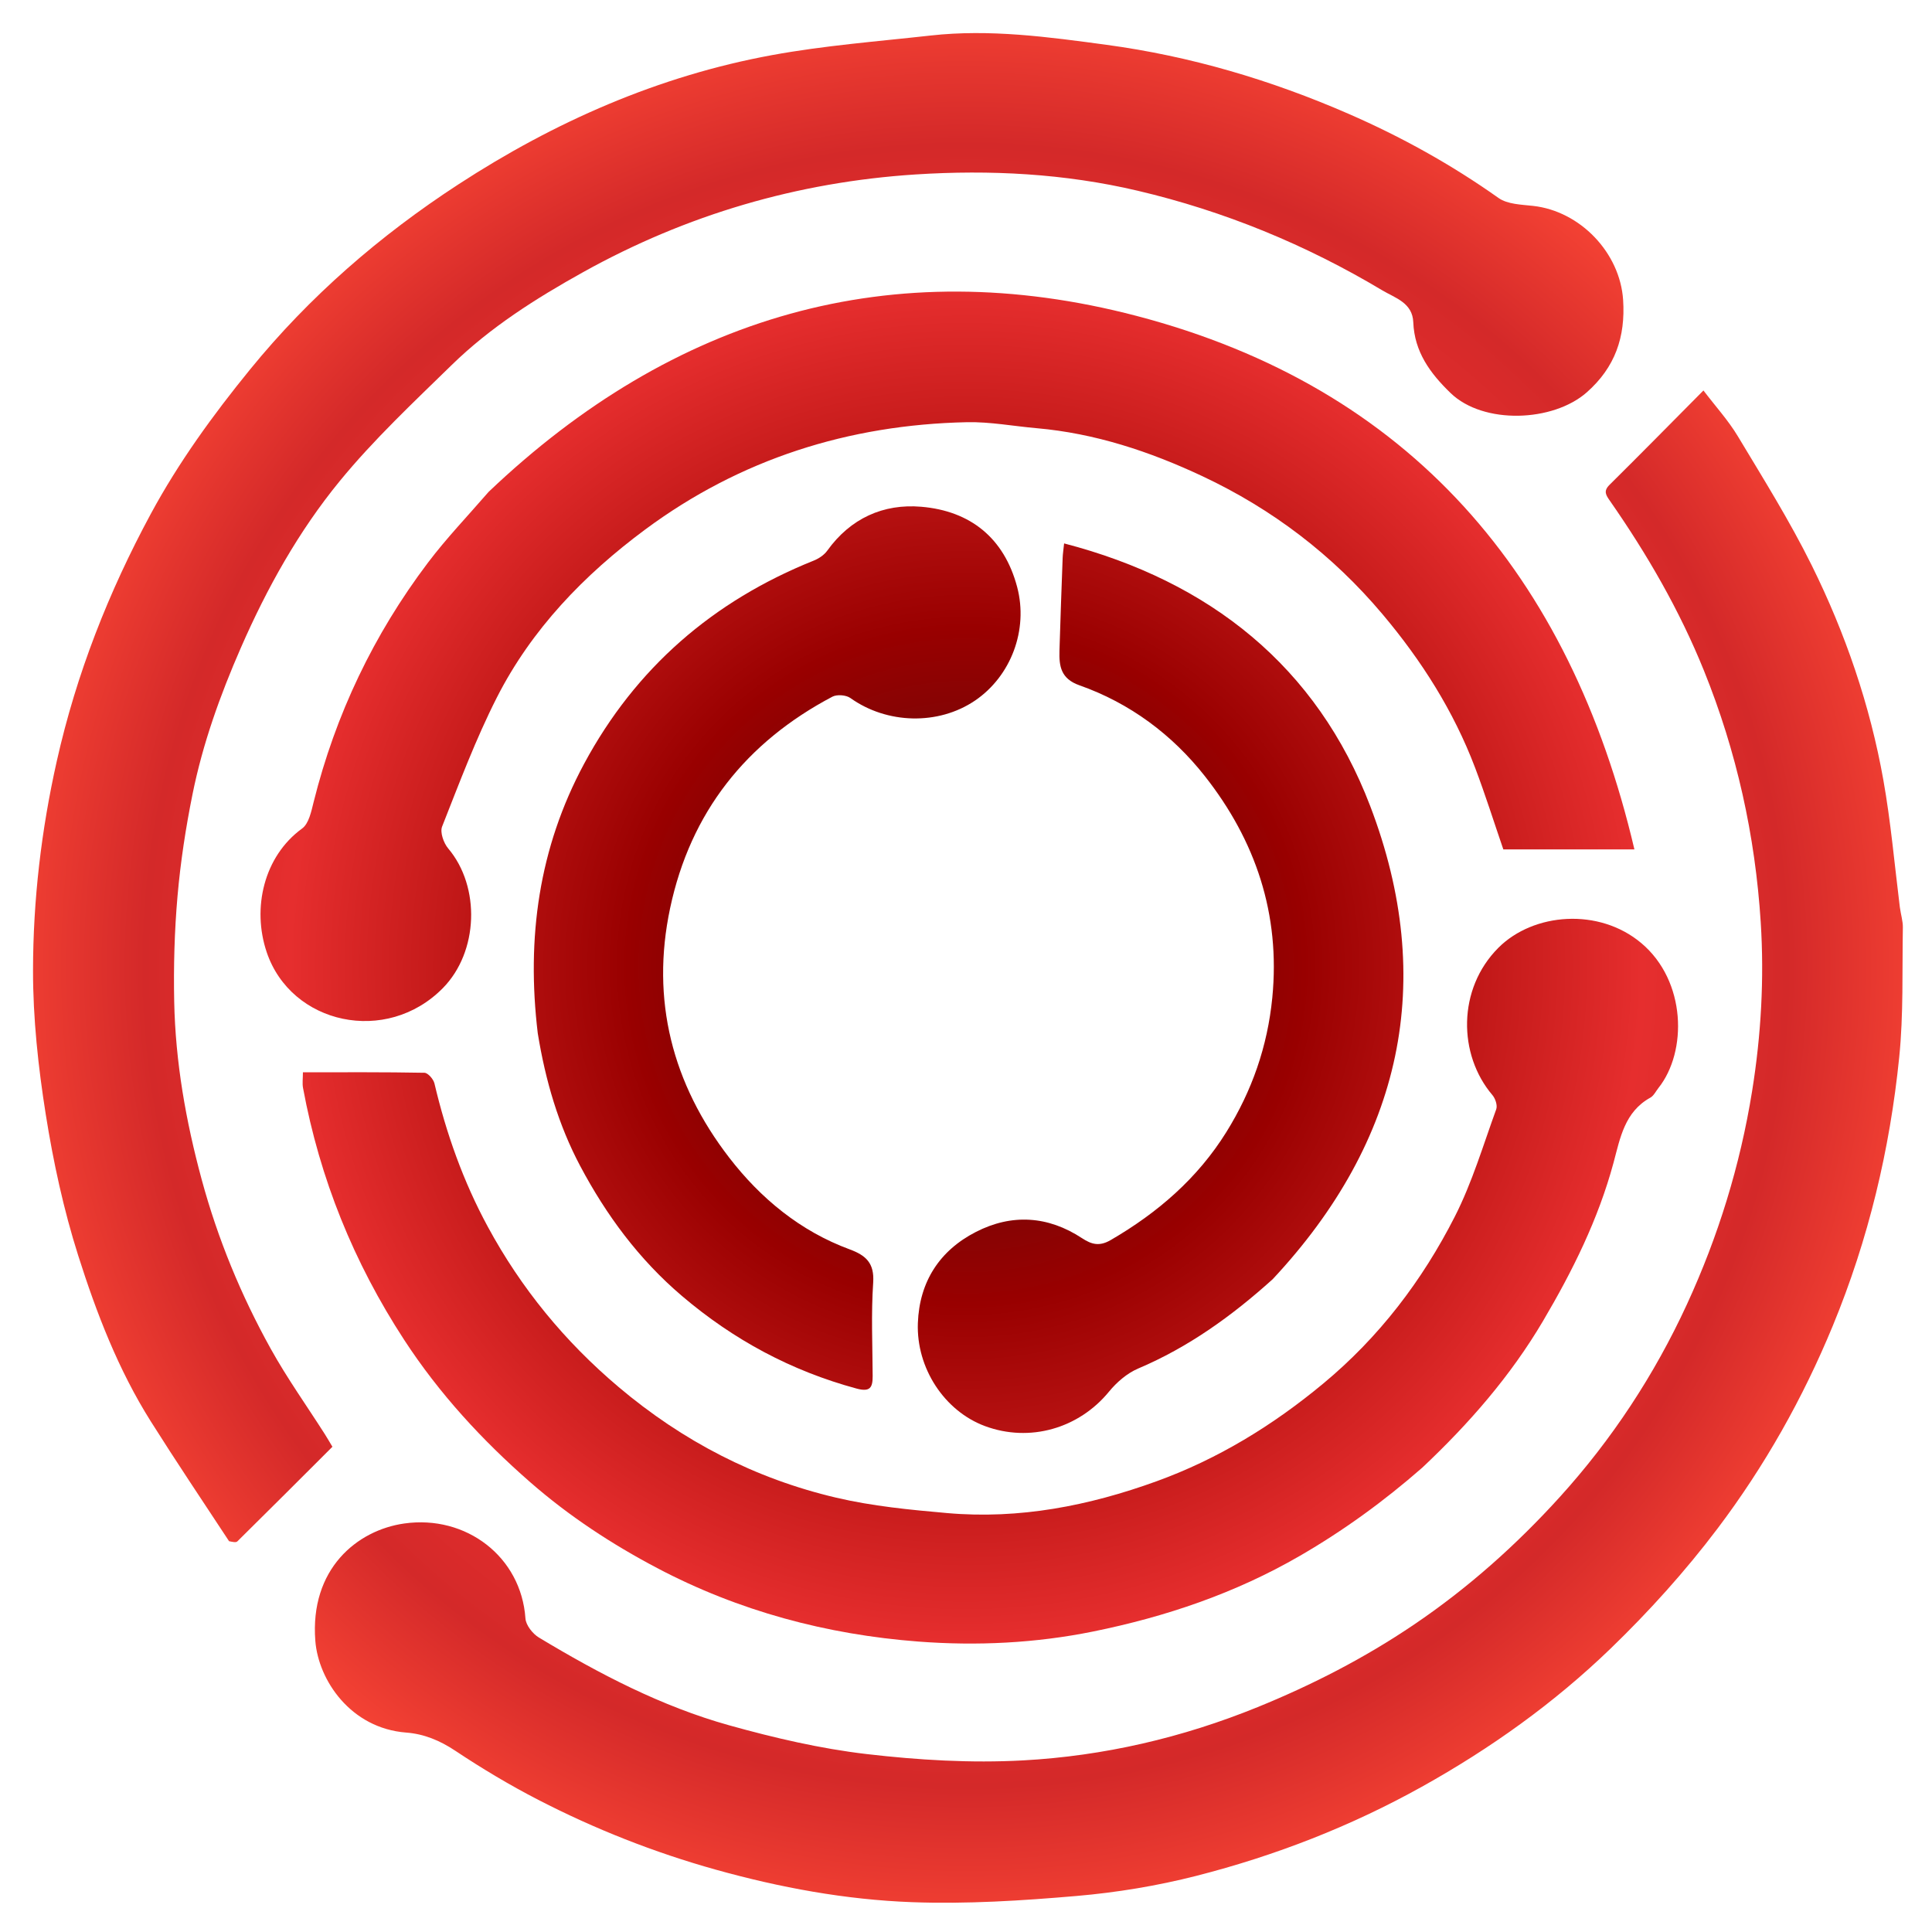
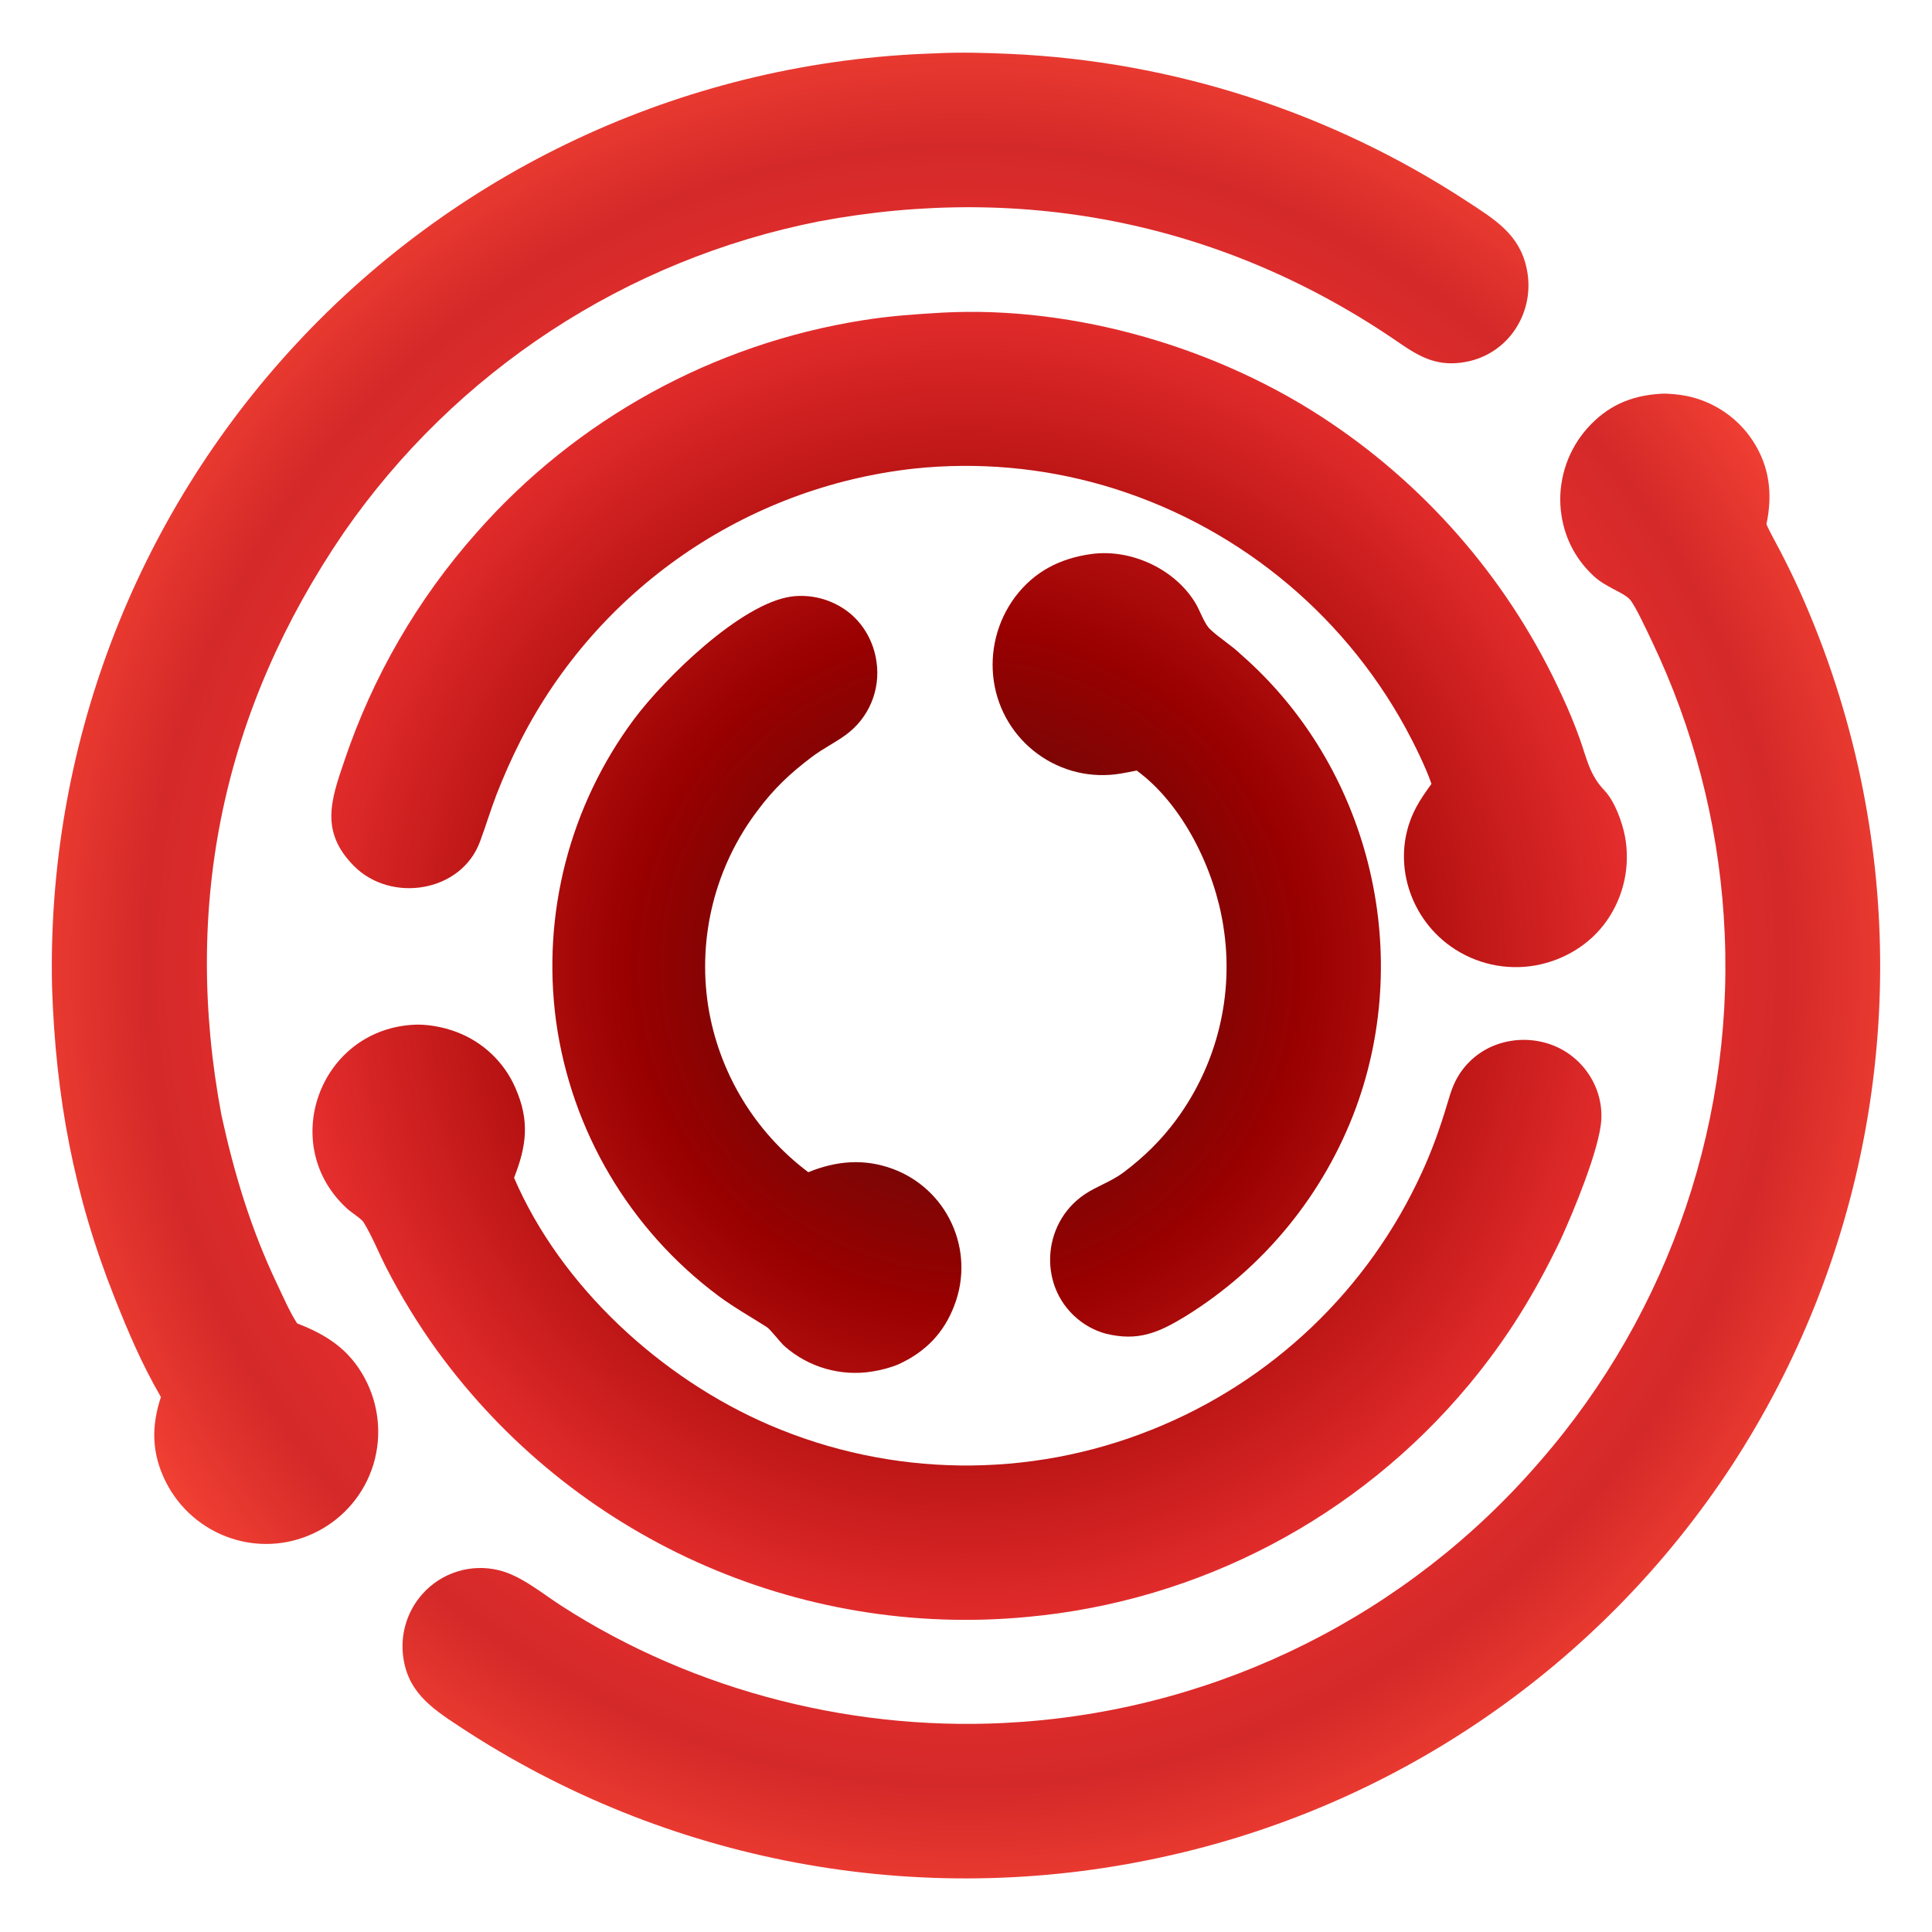
- <svg xmlns="http://www.w3.org/2000/svg" width="512" height="512" id="MainRoute-Core_Svg" viewBox="0 0 600 600">
+ <svg xmlns="http://www.w3.org/2000/svg" id="Nuca" width="512" height="512" viewBox="0 0 300 300">
  <defs>
-     <radialGradient id="CoreToOrbit" cx="300" cy="300" r="300" gradientUnits="userSpaceOnUse">
+     <radialGradient id="CoreToOrbit" cx="150" cy="150" r="150" gradientUnits="userSpaceOnUse">
      <stop offset="0%" stop-color="#4b1010" />
      <stop offset="35%" stop-color="#990000" />
      <stop offset="70%" stop-color="#e62e2e" />
      <stop offset="85%" stop-color="#d42929" />
      <stop offset="100%" stop-color="#f44234" />
    </radialGradient>
  </defs>
  <style>
-         #MainRoute-Core_Svg {transform-origin: center;}
-         #K-Orbit,#L-Orbit,#M-Orbit {transform-box: fill-box;transform-origin: center;}
-         #K-Orbit {animation: spinK 3s linear infinite;}
-         @keyframes spinK {from {transform: rotate(0deg);}to {transform: rotate(540deg);}}
-         #L-Orbit {animation: spinL 3s linear infinite;}
-         @keyframes spinL {from {transform: rotate(720deg);}to {transform: rotate(0deg);}}
-         #M-Orbit {animation: spinM 3s linear infinite;}
-         @keyframes spinM {from {transform: rotate(0deg);}to {transform: rotate(1080deg);}}
-         #Core {opacity: 0;transform: scale(0.6);transform-origin: center;animation: PopOut 3s ease-out forwards;}
-         @keyframes PopOut {from {opacity: 0;transform: scale(0.6);}to {opacity: 1;transform: scale(1);}}    
+         #Nuca { transform-origin: center; }
+         #K-Orbit, #L-Orbit, #M-Orbit { transform-box: fill-box; transform-origin: center; }
+         #K-Orbit { animation: spinK 3s linear infinite; }
+         @keyframes spinK { from { transform: rotate(540deg); } to { transform: rotate(0deg);} }
+         #L-Orbit { animation: spinL 3s linear infinite; }
+         @keyframes spinL { from { transform: rotate(0deg); } to { transform: rotate(540deg); } }
+         #M-Orbit { animation: spinM 3s linear infinite; }
+         @keyframes spinM { from { transform: rotate(720deg); } to { transform: rotate(0deg); } }
+         #Core { opacity: 0; transform: scale(0.6); transform-origin: center; animation: PopOut 0.8s ease-out forwards; animation-delay: .5s; }
+         @keyframes PopOut { 0% { opacity: 0; transform: scale(0.6); } 70% { opacity: 1; transform: scale(1.15); } 100% {opacity: 1;transform: scale(1); } }
    </style>
-   <path id="K-Orbit" fill="url(#CoreToOrbit)" d="M590.013 281.735c.335 2.41.972 4.355.937 6.288-.24 13.439.223 26.961-1.128 40.296-2.911 28.721-9.56 56.587-20.633 83.424-9.304 22.545-21.182 43.61-35.78 62.943-10.012 13.26-21.286 25.762-33.245 37.31-17.493 16.893-37.242 31.001-58.581 42.886-22.155 12.338-45.577 21.432-70.03 27.677-12.159 3.105-24.72 5.175-37.226 6.253-16.973 1.462-34.105 2.55-51.099 1.924-20.624-.762-41.004-4.527-60.95-10.1-19.106-5.34-37.5-12.596-55.11-21.678-8.848-4.562-17.448-9.703-25.734-15.22-4.78-3.183-9.716-5.246-15.266-5.67-17.269-1.32-27.283-16.27-28.239-28.463-1.75-22.333 12.96-34.396 27.624-36.472 19.216-2.722 36.314 10.34 37.628 29.486.144 2.104 2.253 4.776 4.197 5.946 18.695 11.251 38.034 21.377 59.118 27.258 13.96 3.894 28.244 7.232 42.606 8.912 16.062 1.878 32.445 2.85 48.567 1.975 25.078-1.363 49.478-7.025 72.886-16.545 17.047-6.934 33.274-15.281 48.548-25.614 16.802-11.366 31.825-24.763 45.361-39.703 16.14-17.814 29.31-37.843 39.38-59.676 9.745-21.132 16.574-43.229 20.29-66.325 2.805-17.433 3.785-34.958 2.675-52.432-1.709-26.898-7.474-53.02-17.642-78.167-7.605-18.808-17.65-36.14-29.184-52.703-1.21-1.738-2.122-3.002-.145-4.96 9.588-9.491 19.047-19.112 29.182-29.322 3.768 4.958 7.722 9.295 10.686 14.228 7.92 13.181 16.106 26.276 22.919 40.034 10.47 21.145 18.126 43.444 22.272 66.732 2.297 12.896 3.443 25.998 5.116 39.478M71.139 478.634c-8.264-12.552-16.45-24.75-24.283-37.17-10.108-16.027-16.895-33.67-22.575-51.563-4.523-14.25-7.73-29.042-10.073-43.824-2.34-14.756-3.968-29.799-3.952-44.714.023-21.844 2.56-43.524 7.38-64.999 6.077-27.071 16.083-52.49 29.194-76.776 8.651-16.024 19.305-30.697 30.806-44.818 18.483-22.696 40.32-41.619 64.723-57.512 29.889-19.466 62.179-33.679 97.392-40.142 16.262-2.985 32.848-4.254 49.31-6.088 18.333-2.043 36.441.44 54.573 2.89 26.107 3.53 51.054 10.923 75.153 21.422 16.417 7.152 31.96 15.773 46.599 26.144 2.779 1.97 7.084 2.052 10.746 2.459 14.605 1.623 26.995 14.546 27.945 29.233.743 11.474-2.482 20.888-11.273 28.653-10.484 9.26-32.125 10.073-42.301.245-6.341-6.124-11.24-12.785-11.596-22.004-.234-6.07-5.678-7.54-9.615-9.896-23.722-14.193-49.068-24.604-75.972-30.94-22.683-5.342-45.865-6.546-68.985-5.057-36.582 2.357-71.153 12.49-103.252 30.351-14.608 8.128-28.791 17.095-40.817 28.84-11.94 11.662-24.21 23.162-34.752 36.03-12.76 15.576-22.59 33.193-30.715 51.776-6.45 14.751-11.842 29.776-15.015 45.508-2.1 10.416-3.722 20.985-4.649 31.565-.953 10.882-1.254 21.87-1.035 32.795.377 18.766 3.622 37.151 8.535 55.274 4.996 18.426 12.219 35.948 21.456 52.58 5.068 9.126 11.167 17.679 16.79 26.497.778 1.22 1.494 2.48 2.354 3.913-9.93 9.916-19.694 19.694-29.533 29.397-.425.419-1.537.14-2.563-.069" />
-   <path id="L-Orbit" fill="url(#CoreToOrbit)" d="M151.749 152.751c57.428-54.666 125.183-74.563 201.224-54.641 84.938 22.252 134.618 80.433 154.61 165.688h-40.707c-2.932-8.532-5.615-17.06-8.783-25.406-6.68-17.6-16.609-33.239-28.734-47.636-15.526-18.433-34.223-32.659-55.92-42.86-16.337-7.68-33.376-13.333-51.536-14.92-7.21-.629-14.43-2.012-21.62-1.859-36.72.784-70.404 11.438-99.965 33.369-18.928 14.043-35.256 30.948-46.04 52.18-6.55 12.898-11.653 26.55-16.978 40.033-.704 1.782.474 5.12 1.893 6.797 10.08 11.918 9.41 32.102-1.635 43.343-17.51 17.821-47.15 11.347-54.735-11.136-4.62-13.694-.872-29.778 11.003-38.406 2.097-1.523 2.851-5.325 3.58-8.236 6.793-27.185 18.627-51.983 35.484-74.302 5.74-7.601 12.38-14.524 18.859-22.008m289.987 303.014c-12.002 10.504-24.534 19.59-38.075 27.43-20.054 11.61-41.603 18.898-64.135 23.476-17.929 3.643-36.21 4.514-54.345 3.13-28.457-2.171-55.756-9.465-81.128-22.845-14.062-7.415-27.31-16.097-39.373-26.631-14.993-13.093-28.295-27.553-39.175-44.243-15.647-24.002-26.185-50.04-31.399-78.216-.26-1.407-.033-2.904-.033-4.856 12.831 0 25.29-.086 37.743.15 1.089.02 2.793 1.99 3.106 3.314 3.66 15.528 8.95 30.433 16.555 44.474 10.378 19.164 23.915 35.671 40.613 49.784 19.894 16.814 42.366 28.462 67.585 34.381 11.263 2.644 22.948 3.773 34.512 4.789 22.387 1.967 43.966-2.26 64.96-9.867 19.122-6.93 36.137-17.364 51.784-30.347 17.386-14.425 30.766-31.999 40.892-51.903 5.37-10.555 8.785-22.115 12.849-33.305.432-1.189-.272-3.317-1.182-4.384-10.685-12.528-10.932-32.971 1.852-45.76 10.866-10.87 31.219-12.529 44.393-1.436 13.98 11.77 14.31 33.674 5.302 44.995-.816 1.026-1.448 2.406-2.512 2.993-7.992 4.406-9.36 12.53-11.425 20.19-4.732 17.54-12.72 33.62-21.89 49.156-10.043 17.015-22.878 31.778-37.474 45.53" />
-   <path id="M-Orbit" fill="url(#CoreToOrbit)" d="M167.006 320.89c-3.548-29.631.333-57.552 14.384-83.676 16.019-29.784 40.042-50.556 71.337-63.12 1.57-.63 3.219-1.735 4.186-3.082 7.214-10.044 17.411-14.637 29.2-13.635 15.21 1.293 25.725 9.67 29.766 24.894 3.539 13.329-1.914 27.72-13.08 35.301-11.417 7.75-27.393 7.293-38.698-.791-1.332-.953-4.157-1.178-5.594-.42-26.818 14.148-44.075 35.913-50.392 65.66-6.065 28.56.695 54.61 18.345 77.491 9.765 12.66 22.063 22.826 37.396 28.485 5.045 1.862 7.729 4.244 7.317 10.329-.65 9.617-.212 19.31-.16 28.972.018 3.58-.74 5.086-5 3.932-20.288-5.495-38.192-15.116-54.23-28.76-13.354-11.363-23.486-25.092-31.579-40.327-6.761-12.731-10.81-26.552-13.198-41.254m228.242 76.376c-12.731 11.483-26.203 21.137-41.79 27.752-3.438 1.459-6.655 4.255-9.06 7.185-9.375 11.43-24.594 15.842-38.515 10.68-12.526-4.644-21.373-17.974-20.83-32.042.496-12.82 6.743-22.472 18.032-28.258 11.123-5.7 22.39-5 32.933 1.941 3.05 2.008 5.466 2.596 8.933.582 14.562-8.46 26.984-19.185 35.907-33.538 7.933-12.76 12.78-26.575 14.266-41.727 2.544-25.948-5.185-48.765-20.927-68.779-10.142-12.895-23.283-22.704-38.966-28.233-5.78-2.037-6.34-5.933-6.203-10.723.278-9.616.636-19.23.988-28.844.047-1.285.253-2.565.453-4.498 45.372 11.794 78.538 38.306 95.061 81.563 20.765 54.36 9.912 103.914-30.282 146.939" />
-   <path id="Core" fill="url(#CoreToOrbit)" d="M344.766 341.732c-13.083 13.877-29.153 19.973-47.533 19.155-28.041-1.247-52.055-22.455-56.296-50.404-3.287-21.668 3.248-39.78 18.897-54.79 8.373-8.03 18.683-12.544 29.878-14.539 21.267-3.788 39.668 2.632 54.64 17.89 8.978 9.15 14.023 20.496 15.76 33.44 2.524 18.79-3.127 34.802-15.346 49.248" />
+   <path id="K-Orbit" fill="url(#CoreToOrbit)" d="M145.251 8.285c3.712-.208 7.945-.077 11.656.087a141.1 141.1 0 0 1 70.903 22.9c4.328 2.828 8.175 5.131 9.265 10.493.68 3.234.04 6.606-1.782 9.363a11.76 11.76 0 0 1-7.746 5.08c-4.202.77-6.937-.672-10.234-2.945-26.917-18.557-58.1-24.906-90.17-18.883A117.42 117.42 0 0 0 53.4 82.678c-18.764 27.478-25.144 57.758-19.025 90.431 2.006 9.192 4.572 17.71 8.633 26.236.92 1.932 1.971 4.384 3.138 6.155 4.546 1.752 8.054 4.01 10.453 8.435a17.6 17.6 0 0 1 1.39 13.445c-2.84 9.317-12.788 14.524-22.025 11.511a17.52 17.52 0 0 1-10.182-8.716c-2.242-4.44-2.319-8.609-.796-13.245-2.982-5.141-5.053-10.046-7.229-15.517-6.278-15.79-9.116-31.141-9.673-48.08A142.04 142.04 0 0 1 46.04 53.352a141.33 141.33 0 0 1 99.211-45.067m112.563 52.862c1.078-.097 3.041.122 4.097.339 4.19.857 7.87 3.341 10.23 6.907 2.658 4.045 3.131 8.354 2.154 12.996.382.962 1.465 2.892 1.977 3.878a122 122 0 0 1 3.18 6.506 142.5 142.5 0 0 1 9.497 29.22 142 142 0 0 1-19.989 106.51 141.55 141.55 0 0 1-88.613 60.898 142.72 142.72 0 0 1-109.005-20.313c-4.56-2.994-8.303-5.587-8.803-11.483a12.2 12.2 0 0 1 3.008-9.036 12.05 12.05 0 0 1 11.923-3.743c3.393.815 6.683 3.573 9.62 5.471 20.864 13.483 46.293 19.846 71.112 18.109a117.38 117.38 0 0 0 80.947-40.512 117.07 117.07 0 0 0 28.51-84.683 116.8 116.8 0 0 0-11.133-42.599c-.643-1.347-2.66-5.729-3.474-6.56-1.141-1.167-3.677-1.84-5.573-3.592-3.188-2.95-4.933-6.764-5.185-11.075a16.67 16.67 0 0 1 4.15-11.85c3.113-3.494 6.756-5.103 11.37-5.388" />
+   <path id="L-Orbit" fill="url(#CoreToOrbit)" d="M146.268 48.549c20.718-1.121 43.18 5.5 60.328 17.087a102.37 102.37 0 0 1 35.956 42.414 76 76 0 0 1 2.762 6.698c1.098 3.082 1.503 5.561 3.82 7.992 1.599 1.678 2.775 4.92 3.2 7.189a17.3 17.3 0 0 1-2.796 12.988c-2.6 3.746-6.696 6.203-11.161 7.001a17.47 17.47 0 0 1-13.091-2.95c-6.802-4.807-9.381-14.081-5.403-21.57.714-1.342 1.51-2.454 2.394-3.68-.869-2.567-2.701-6.257-3.998-8.644a78.46 78.46 0 0 0-46.856-37.682 76.9 76.9 0 0 0-29.502-2.628 78.25 78.25 0 0 0-61.082 42.231 95 95 0 0 0-3.73 8.357c-.921 2.396-1.667 4.893-2.564 7.3-2.887 7.928-13.835 9.62-19.589 3.813-5.254-5.302-3.59-10.16-1.495-16.291a102.7 102.7 0 0 1 20.557-35.482 100.88 100.88 0 0 1 59.906-32.954c4.239-.679 8.083-.94 12.344-1.19M63.884 159.144c2.211-.201 4.958.316 7.017 1.11 4.1 1.544 7.4 4.686 9.143 8.705 2.238 5.12 1.717 8.967-.219 13.928 7.27 16.907 22.868 31.17 39.653 38.386a77.4 77.4 0 0 0 59.343.74 77.76 77.76 0 0 0 41.995-40.015c1.553-3.37 2.813-6.9 3.872-10.455.306-1.025.631-2.144 1.058-3.118a11.5 11.5 0 0 1 6.438-6.144 12.5 12.5 0 0 1 9.54.279 11.93 11.93 0 0 1 6.214 6.663c.563 1.493.806 3.088.712 4.682-.287 4.56-4.381 14.373-6.337 18.634-4.058 8.43-8.306 15.377-14.325 22.61a101.25 101.25 0 0 1-68.398 35.922 101.44 101.44 0 0 1-91.744-41.39 101 101 0 0 1-7.837-12.788c-1.176-2.286-2.267-5.048-3.612-7.197-.723-.785-1.726-1.317-2.515-2.038-10.695-9.772-4.374-27.471 10.002-28.514" />
+   <path id="M-Orbit" fill="url(#CoreToOrbit)" d="M169.396 86.037c6.189-.877 13.106 2.313 16.292 7.71.624 1.057 1.336 3.117 2.187 3.933 1.466 1.406 3.37 2.529 4.838 3.961 19.787 17.297 26.867 45.76 17.84 70.365a64.26 64.26 0 0 1-26.446 32.369c-4.248 2.6-7.401 3.921-12.332 2.732a11.4 11.4 0 0 1-3.955-1.919c-6.675-4.982-6.192-15.136.583-19.715 1.901-1.285 4.183-2.004 6.097-3.45 3.149-2.38 5.81-4.976 8.146-8.146a40 40 0 0 0 7.31-30.09c-1.34-8.706-6.232-18.862-13.451-24.137q-1.237.259-2.483.471a17 17 0 0 1-12.892-3.052 17.06 17.06 0 0 1-6.8-11.212c-.702-4.66.49-9.408 3.31-13.184 2.97-3.933 6.951-5.957 11.756-6.636m-46.521 6.593c3.063-.392 6.16.412 8.644 2.247 2.53 1.866 4.146 4.77 4.582 7.867a11.9 11.9 0 0 1-4.806 11.396c-1.628 1.194-3.553 2.122-5.291 3.441-3.36 2.55-5.829 4.875-8.346 8.249a40.1 40.1 0 0 0-7.706 30.305 40.17 40.17 0 0 0 15.56 25.885c4.311-1.758 8.612-2.16 13.062-.536a16.27 16.27 0 0 1 9.211 8.505 16.3 16.3 0 0 1 .425 12.66c-1.627 4.351-4.527 7.297-8.714 9.211-1.207.506-2.8.919-4.088 1.114-4.88.78-9.854-.657-13.566-3.919-.734-.644-2.177-2.607-2.777-2.99-2.504-1.6-5.119-3.063-7.515-4.845a64.17 64.17 0 0 1-25.2-42.623 64.22 64.22 0 0 1 12.116-46.943c4.757-6.342 16.522-17.906 24.409-19.024" />
+   <path id="Core" fill="url(#CoreToOrbit)" d="M148.682 128.84c12.318-1.365 23.408 7.519 24.766 19.837 1.356 12.32-7.534 23.406-19.853 24.756-12.31 1.35-23.385-7.534-24.74-19.841-1.357-12.31 7.518-23.39 19.827-24.753" />
</svg>
